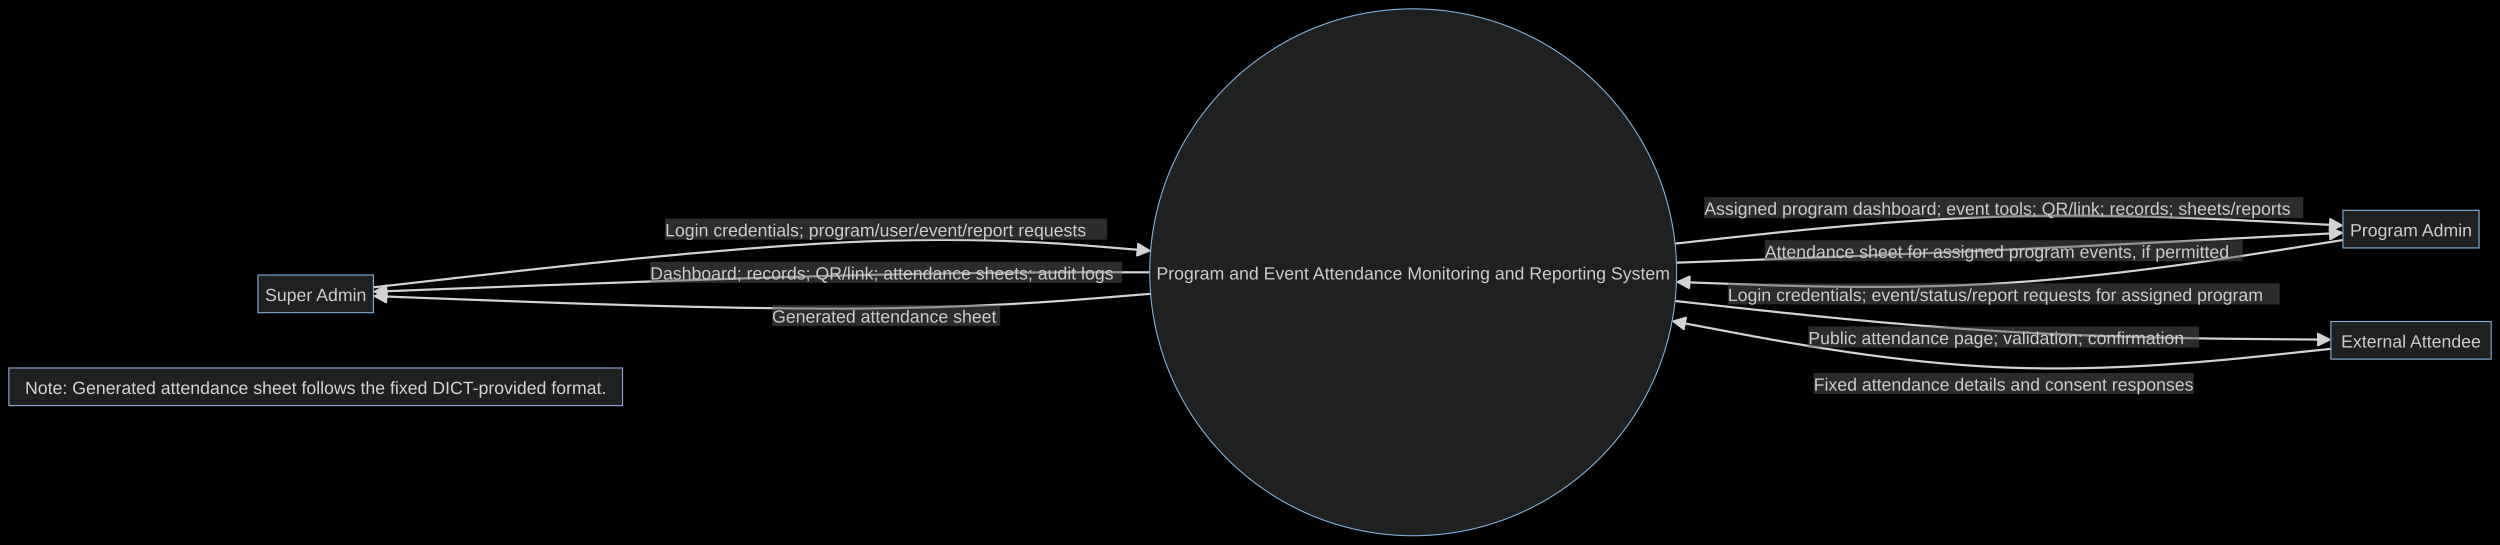
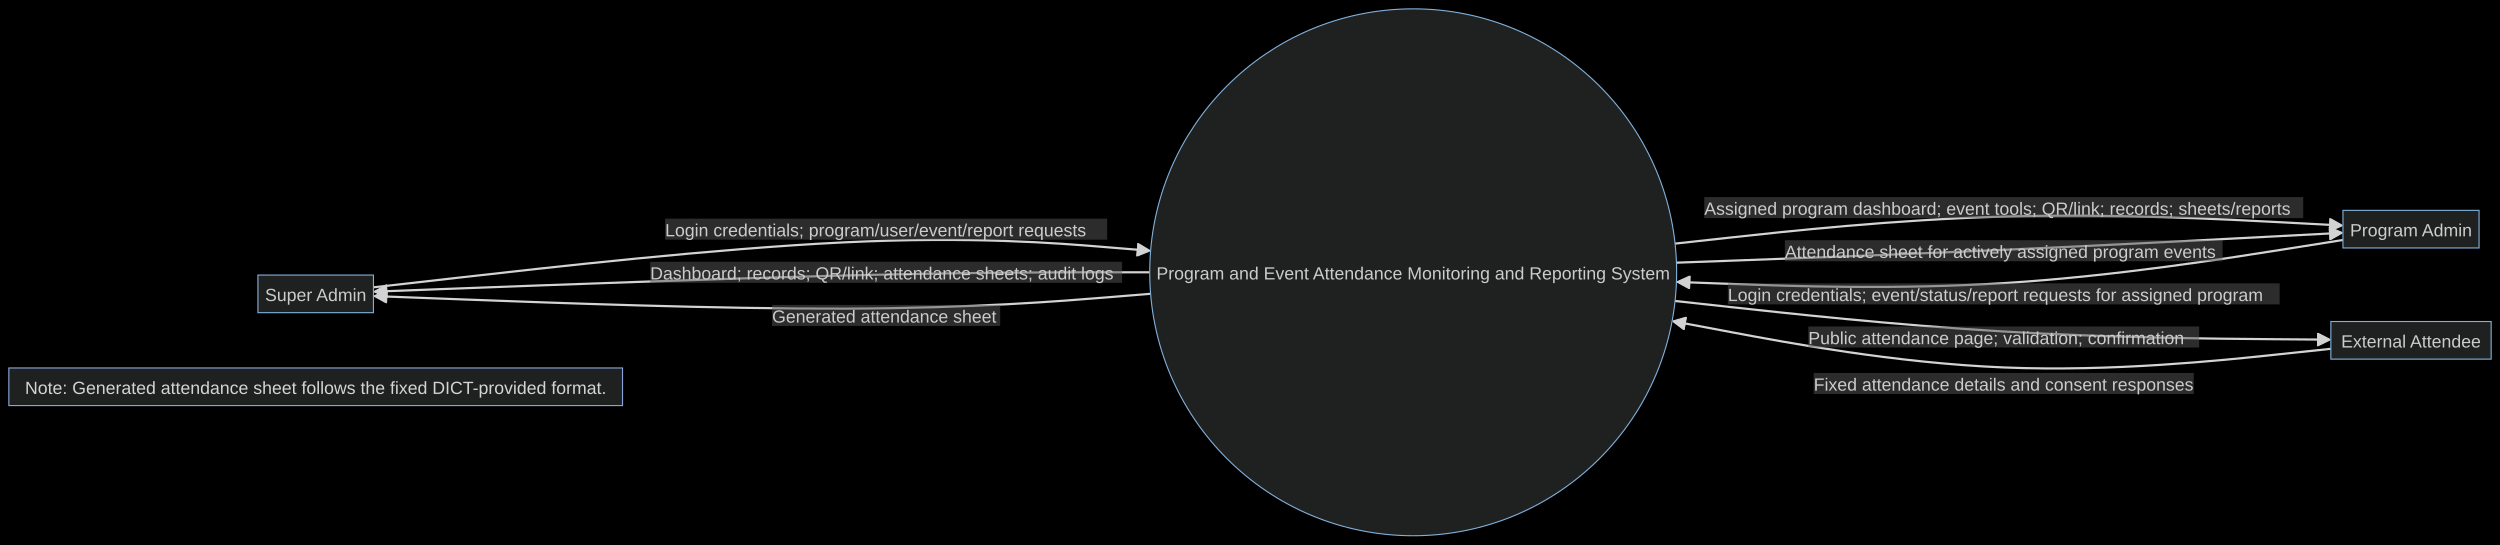
- <svg xmlns="http://www.w3.org/2000/svg" id="mermaid-1783935098982" width="2260.234" height="492.359" viewBox="-8 -8 2260.234 492.359" role="graphics-document document" aria-roledescription="flowchart-v2">
+ <svg xmlns="http://www.w3.org/2000/svg" id="mermaid-1783939499777" width="2260.234" height="492.359" viewBox="-8 -8 2260.234 492.359" role="graphics-document document" aria-roledescription="flowchart-v2">
  <rect x="-100000" y="-100000" width="200000" height="200000" fill="#000000" />
-   <style>#mermaid-1783935098982{font-family:"trebuchet ms",verdana,arial,sans-serif;font-size:16px;fill:#ccc;}#mermaid-1783935098982 .error-icon{fill:#a44141;}#mermaid-1783935098982 .error-text{fill:#ddd;stroke:#ddd;}#mermaid-1783935098982 .edge-thickness-normal{stroke-width:2px;}#mermaid-1783935098982 .edge-thickness-thick{stroke-width:3.5px;}#mermaid-1783935098982 .edge-pattern-solid{stroke-dasharray:0;}#mermaid-1783935098982 .edge-pattern-dashed{stroke-dasharray:3;}#mermaid-1783935098982 .edge-pattern-dotted{stroke-dasharray:2;}#mermaid-1783935098982 .marker{fill:lightgrey;stroke:lightgrey;}#mermaid-1783935098982 .marker.cross{stroke:lightgrey;}#mermaid-1783935098982 svg{font-family:"trebuchet ms",verdana,arial,sans-serif;font-size:16px;}#mermaid-1783935098982 .label{font-family:"trebuchet ms",verdana,arial,sans-serif;color:#ccc;}#mermaid-1783935098982 .cluster-label text{fill:#F9FFFE;}#mermaid-1783935098982 .cluster-label span,#mermaid-1783935098982 p{color:#F9FFFE;}#mermaid-1783935098982 .label text,#mermaid-1783935098982 span,#mermaid-1783935098982 p{fill:#ccc;color:#ccc;}#mermaid-1783935098982 .node rect,#mermaid-1783935098982 .node circle,#mermaid-1783935098982 .node ellipse,#mermaid-1783935098982 .node polygon,#mermaid-1783935098982 .node path{fill:#1f2020;stroke:#81B1DB;stroke-width:1px;}#mermaid-1783935098982 .flowchart-label text{text-anchor:middle;}#mermaid-1783935098982 .node .katex path{fill:#000;stroke:#000;stroke-width:1px;}#mermaid-1783935098982 .node .label{text-align:center;}#mermaid-1783935098982 .node.clickable{cursor:pointer;}#mermaid-1783935098982 .arrowheadPath{fill:lightgrey;}#mermaid-1783935098982 .edgePath .path{stroke:lightgrey;stroke-width:2.0px;}#mermaid-1783935098982 .flowchart-link{stroke:lightgrey;fill:none;}#mermaid-1783935098982 .edgeLabel{background-color:hsl(0, 0%, 34.412%);text-align:center;}#mermaid-1783935098982 .edgeLabel rect{opacity:0.5;background-color:hsl(0, 0%, 34.412%);fill:hsl(0, 0%, 34.412%);}#mermaid-1783935098982 .labelBkg{background-color:rgba(87.75, 87.75, 87.75, 0.5);}#mermaid-1783935098982 .cluster rect{fill:hsl(180, 1.587%, 28.353%);stroke:rgba(255, 255, 255, 0.25);stroke-width:1px;}#mermaid-1783935098982 .cluster text{fill:#F9FFFE;}#mermaid-1783935098982 .cluster span,#mermaid-1783935098982 p{color:#F9FFFE;}#mermaid-1783935098982 div.mermaidTooltip{position:absolute;text-align:center;max-width:200px;padding:2px;font-family:"trebuchet ms",verdana,arial,sans-serif;font-size:12px;background:hsl(20, 1.587%, 12.353%);border:1px solid rgba(255, 255, 255, 0.25);border-radius:2px;pointer-events:none;z-index:100;}#mermaid-1783935098982 .flowchartTitleText{text-anchor:middle;font-size:18px;fill:#ccc;}#mermaid-1783935098982 :root{--mermaid-font-family:"trebuchet ms",verdana,arial,sans-serif;}#mermaid-1783935098982 .note rect{fill:#1f2020!important;stroke:#8CA6DB!important;color:#d4d4d4!important;stroke-dasharray:5 5!important;}#mermaid-1783935098982 .note polygon{fill:#1f2020!important;stroke:#8CA6DB!important;color:#d4d4d4!important;stroke-dasharray:5 5!important;}#mermaid-1783935098982 .note ellipse{fill:#1f2020!important;stroke:#8CA6DB!important;color:#d4d4d4!important;stroke-dasharray:5 5!important;}#mermaid-1783935098982 .note circle{fill:#1f2020!important;stroke:#8CA6DB!important;color:#d4d4d4!important;stroke-dasharray:5 5!important;}#mermaid-1783935098982 .note path{fill:#1f2020!important;stroke:#8CA6DB!important;color:#d4d4d4!important;stroke-dasharray:5 5!important;}#mermaid-1783935098982 .note tspan{fill:#d4d4d4!important;}</style>
+   <style>#mermaid-1783939499777{font-family:"trebuchet ms",verdana,arial,sans-serif;font-size:16px;fill:#ccc;}#mermaid-1783939499777 .error-icon{fill:#a44141;}#mermaid-1783939499777 .error-text{fill:#ddd;stroke:#ddd;}#mermaid-1783939499777 .edge-thickness-normal{stroke-width:2px;}#mermaid-1783939499777 .edge-thickness-thick{stroke-width:3.5px;}#mermaid-1783939499777 .edge-pattern-solid{stroke-dasharray:0;}#mermaid-1783939499777 .edge-pattern-dashed{stroke-dasharray:3;}#mermaid-1783939499777 .edge-pattern-dotted{stroke-dasharray:2;}#mermaid-1783939499777 .marker{fill:lightgrey;stroke:lightgrey;}#mermaid-1783939499777 .marker.cross{stroke:lightgrey;}#mermaid-1783939499777 svg{font-family:"trebuchet ms",verdana,arial,sans-serif;font-size:16px;}#mermaid-1783939499777 .label{font-family:"trebuchet ms",verdana,arial,sans-serif;color:#ccc;}#mermaid-1783939499777 .cluster-label text{fill:#F9FFFE;}#mermaid-1783939499777 .cluster-label span,#mermaid-1783939499777 p{color:#F9FFFE;}#mermaid-1783939499777 .label text,#mermaid-1783939499777 span,#mermaid-1783939499777 p{fill:#ccc;color:#ccc;}#mermaid-1783939499777 .node rect,#mermaid-1783939499777 .node circle,#mermaid-1783939499777 .node ellipse,#mermaid-1783939499777 .node polygon,#mermaid-1783939499777 .node path{fill:#1f2020;stroke:#81B1DB;stroke-width:1px;}#mermaid-1783939499777 .flowchart-label text{text-anchor:middle;}#mermaid-1783939499777 .node .katex path{fill:#000;stroke:#000;stroke-width:1px;}#mermaid-1783939499777 .node .label{text-align:center;}#mermaid-1783939499777 .node.clickable{cursor:pointer;}#mermaid-1783939499777 .arrowheadPath{fill:lightgrey;}#mermaid-1783939499777 .edgePath .path{stroke:lightgrey;stroke-width:2.0px;}#mermaid-1783939499777 .flowchart-link{stroke:lightgrey;fill:none;}#mermaid-1783939499777 .edgeLabel{background-color:hsl(0, 0%, 34.412%);text-align:center;}#mermaid-1783939499777 .edgeLabel rect{opacity:0.5;background-color:hsl(0, 0%, 34.412%);fill:hsl(0, 0%, 34.412%);}#mermaid-1783939499777 .labelBkg{background-color:rgba(87.75, 87.75, 87.75, 0.5);}#mermaid-1783939499777 .cluster rect{fill:hsl(180, 1.587%, 28.353%);stroke:rgba(255, 255, 255, 0.25);stroke-width:1px;}#mermaid-1783939499777 .cluster text{fill:#F9FFFE;}#mermaid-1783939499777 .cluster span,#mermaid-1783939499777 p{color:#F9FFFE;}#mermaid-1783939499777 div.mermaidTooltip{position:absolute;text-align:center;max-width:200px;padding:2px;font-family:"trebuchet ms",verdana,arial,sans-serif;font-size:12px;background:hsl(20, 1.587%, 12.353%);border:1px solid rgba(255, 255, 255, 0.25);border-radius:2px;pointer-events:none;z-index:100;}#mermaid-1783939499777 .flowchartTitleText{text-anchor:middle;font-size:18px;fill:#ccc;}#mermaid-1783939499777 :root{--mermaid-font-family:"trebuchet ms",verdana,arial,sans-serif;}#mermaid-1783939499777 .note rect{fill:#1f2020!important;stroke:#8CA6DB!important;color:#d4d4d4!important;stroke-dasharray:5 5!important;}#mermaid-1783939499777 .note polygon{fill:#1f2020!important;stroke:#8CA6DB!important;color:#d4d4d4!important;stroke-dasharray:5 5!important;}#mermaid-1783939499777 .note ellipse{fill:#1f2020!important;stroke:#8CA6DB!important;color:#d4d4d4!important;stroke-dasharray:5 5!important;}#mermaid-1783939499777 .note circle{fill:#1f2020!important;stroke:#8CA6DB!important;color:#d4d4d4!important;stroke-dasharray:5 5!important;}#mermaid-1783939499777 .note path{fill:#1f2020!important;stroke:#8CA6DB!important;color:#d4d4d4!important;stroke-dasharray:5 5!important;}#mermaid-1783939499777 .note tspan{fill:#d4d4d4!important;}</style>
  <g>
-     <marker id="mermaid-1783935098982_flowchart-pointEnd" class="marker flowchart" viewBox="0 0 10 10" refX="6" refY="5" markerUnits="userSpaceOnUse" markerWidth="12" markerHeight="12" orient="auto">
+     <marker id="mermaid-1783939499777_flowchart-pointEnd" class="marker flowchart" viewBox="0 0 10 10" refX="6" refY="5" markerUnits="userSpaceOnUse" markerWidth="12" markerHeight="12" orient="auto">
      <path d="M 0 0 L 10 5 L 0 10 z" class="arrowMarkerPath" style="stroke-width: 1; stroke-dasharray: 1, 0;" />
    </marker>
-     <marker id="mermaid-1783935098982_flowchart-pointStart" class="marker flowchart" viewBox="0 0 10 10" refX="4.5" refY="5" markerUnits="userSpaceOnUse" markerWidth="12" markerHeight="12" orient="auto">
+     <marker id="mermaid-1783939499777_flowchart-pointStart" class="marker flowchart" viewBox="0 0 10 10" refX="4.5" refY="5" markerUnits="userSpaceOnUse" markerWidth="12" markerHeight="12" orient="auto">
      <path d="M 0 5 L 10 10 L 10 0 z" class="arrowMarkerPath" style="stroke-width: 1; stroke-dasharray: 1, 0;" />
    </marker>
-     <marker id="mermaid-1783935098982_flowchart-circleEnd" class="marker flowchart" viewBox="0 0 10 10" refX="11" refY="5" markerUnits="userSpaceOnUse" markerWidth="11" markerHeight="11" orient="auto">
+     <marker id="mermaid-1783939499777_flowchart-circleEnd" class="marker flowchart" viewBox="0 0 10 10" refX="11" refY="5" markerUnits="userSpaceOnUse" markerWidth="11" markerHeight="11" orient="auto">
      <circle cx="5" cy="5" r="5" class="arrowMarkerPath" style="stroke-width: 1; stroke-dasharray: 1, 0;" />
    </marker>
-     <marker id="mermaid-1783935098982_flowchart-circleStart" class="marker flowchart" viewBox="0 0 10 10" refX="-1" refY="5" markerUnits="userSpaceOnUse" markerWidth="11" markerHeight="11" orient="auto">
+     <marker id="mermaid-1783939499777_flowchart-circleStart" class="marker flowchart" viewBox="0 0 10 10" refX="-1" refY="5" markerUnits="userSpaceOnUse" markerWidth="11" markerHeight="11" orient="auto">
      <circle cx="5" cy="5" r="5" class="arrowMarkerPath" style="stroke-width: 1; stroke-dasharray: 1, 0;" />
    </marker>
-     <marker id="mermaid-1783935098982_flowchart-crossEnd" class="marker cross flowchart" viewBox="0 0 11 11" refX="12" refY="5.2" markerUnits="userSpaceOnUse" markerWidth="11" markerHeight="11" orient="auto">
+     <marker id="mermaid-1783939499777_flowchart-crossEnd" class="marker cross flowchart" viewBox="0 0 11 11" refX="12" refY="5.2" markerUnits="userSpaceOnUse" markerWidth="11" markerHeight="11" orient="auto">
      <path d="M 1,1 l 9,9 M 10,1 l -9,9" class="arrowMarkerPath" style="stroke-width: 2; stroke-dasharray: 1, 0;" />
    </marker>
-     <marker id="mermaid-1783935098982_flowchart-crossStart" class="marker cross flowchart" viewBox="0 0 11 11" refX="-1" refY="5.2" markerUnits="userSpaceOnUse" markerWidth="11" markerHeight="11" orient="auto">
+     <marker id="mermaid-1783939499777_flowchart-crossStart" class="marker cross flowchart" viewBox="0 0 11 11" refX="-1" refY="5.2" markerUnits="userSpaceOnUse" markerWidth="11" markerHeight="11" orient="auto">
      <path d="M 1,1 l 9,9 M 10,1 l -9,9" class="arrowMarkerPath" style="stroke-width: 2; stroke-dasharray: 1, 0;" />
    </marker>
    <g class="root">
      <g class="clusters" />
      <g class="edgePaths">
-         <path d="M329.629,251.757L406.882,242.994C484.135,234.231,638.642,216.705,754.867,211.132C871.092,205.559,949.036,211.939,988.008,215.128L1026.98,218.318" id="L-super_admin-system-0" class=" edge-thickness-normal edge-pattern-solid flowchart-link LS-super_admin LE-system" style="fill:none;" marker-end="url(#mermaid-1783935098982_flowchart-pointEnd)" />
-         <path d="M1031.469,238.18L991.749,238.18C952.029,238.18,872.589,238.18,756.498,241.067C640.407,243.955,487.666,249.73,411.296,252.618L334.925,255.505" id="L-system-super_admin-0" class=" edge-thickness-normal edge-pattern-solid flowchart-link LS-system LE-super_admin" style="fill:none;" marker-end="url(#mermaid-1783935098982_flowchart-pointEnd)" />
-         <path d="M2110.254,208.955L2059.141,217.075C2008.027,225.196,1905.801,241.438,1806.253,247.79C1706.705,254.142,1609.835,250.604,1561.401,248.835L1512.966,247.066" id="L-program_admin-system-0" class=" edge-thickness-normal edge-pattern-solid flowchart-link LS-program_admin LE-system" style="fill:none;" marker-end="url(#mermaid-1783935098982_flowchart-pointEnd)" />
-         <path d="M1506.411,212.239L1555.938,206.812C1605.466,201.386,1704.52,190.533,1804.278,187.766C1904.037,185,2004.499,190.321,2054.73,192.981L2104.961,195.641" id="L-system-program_admin-0" class=" edge-thickness-normal edge-pattern-solid flowchart-link LS-system LE-program_admin" style="fill:none;" marker-end="url(#mermaid-1783935098982_flowchart-pointEnd)" />
-         <path d="M2099.32,307.354L2050.029,312.575C2000.738,317.796,1902.156,328.238,1803.757,324.215C1705.358,320.193,1607.142,301.706,1558.034,292.462L1508.926,283.219" id="L-attendee-system-0" class=" edge-thickness-normal edge-pattern-solid flowchart-link LS-attendee LE-system" style="fill:none;" marker-end="url(#mermaid-1783935098982_flowchart-pointEnd)" />
-         <path d="M1506.411,264.121L1555.938,269.547C1605.466,274.974,1704.52,285.827,1802.455,291.648C1900.39,297.469,1997.205,298.257,2045.613,298.652L2094.02,299.046" id="L-system-attendee-0" class=" edge-thickness-normal edge-pattern-solid flowchart-link LS-system LE-attendee" style="fill:none;" marker-end="url(#mermaid-1783935098982_flowchart-pointEnd)" />
-         <path d="M1032.263,257.609L992.41,260.871C952.558,264.133,872.853,270.656,756.63,271.03C640.407,271.405,487.666,265.629,411.296,262.742L334.925,259.854" id="L-system-super_admin-1" class=" edge-thickness-normal edge-pattern-solid flowchart-link LS-system LE-super_admin" style="fill:none;" marker-end="url(#mermaid-1783935098982_flowchart-pointEnd)" />
-         <path d="M1507.669,229.487L1556.987,227.686C1606.304,225.884,1704.939,222.282,1804.488,217.821C1904.037,213.359,2004.499,208.039,2054.73,205.378L2104.961,202.718" id="L-system-program_admin-1" class=" edge-thickness-normal edge-pattern-solid flowchart-link LS-system LE-program_admin" style="fill:none;" marker-end="url(#mermaid-1783935098982_flowchart-pointEnd)" />
+         <path d="M329.629,251.757L406.882,242.994C484.135,234.231,638.642,216.705,754.867,211.132C871.092,205.559,949.036,211.939,988.008,215.128L1026.98,218.318" id="L-super_admin-system-0" class=" edge-thickness-normal edge-pattern-solid flowchart-link LS-super_admin LE-system" style="fill:none;" marker-end="url(#mermaid-1783939499777_flowchart-pointEnd)" />
+         <path d="M1031.469,238.18L991.749,238.18C952.029,238.18,872.589,238.18,756.498,241.067C640.407,243.955,487.666,249.73,411.296,252.618L334.925,255.505" id="L-system-super_admin-0" class=" edge-thickness-normal edge-pattern-solid flowchart-link LS-system LE-super_admin" style="fill:none;" marker-end="url(#mermaid-1783939499777_flowchart-pointEnd)" />
+         <path d="M2110.254,208.955L2059.141,217.075C2008.027,225.196,1905.801,241.438,1806.253,247.79C1706.705,254.142,1609.835,250.604,1561.401,248.835L1512.966,247.066" id="L-program_admin-system-0" class=" edge-thickness-normal edge-pattern-solid flowchart-link LS-program_admin LE-system" style="fill:none;" marker-end="url(#mermaid-1783939499777_flowchart-pointEnd)" />
+         <path d="M1506.411,212.239L1555.938,206.812C1605.466,201.386,1704.52,190.533,1804.278,187.766C1904.037,185,2004.499,190.321,2054.73,192.981L2104.961,195.641" id="L-system-program_admin-0" class=" edge-thickness-normal edge-pattern-solid flowchart-link LS-system LE-program_admin" style="fill:none;" marker-end="url(#mermaid-1783939499777_flowchart-pointEnd)" />
+         <path d="M2099.32,307.354L2050.029,312.575C2000.738,317.796,1902.156,328.238,1803.757,324.215C1705.358,320.193,1607.142,301.706,1558.034,292.462L1508.926,283.219" id="L-attendee-system-0" class=" edge-thickness-normal edge-pattern-solid flowchart-link LS-attendee LE-system" style="fill:none;" marker-end="url(#mermaid-1783939499777_flowchart-pointEnd)" />
+         <path d="M1506.411,264.121L1555.938,269.547C1605.466,274.974,1704.52,285.827,1802.455,291.648C1900.39,297.469,1997.205,298.257,2045.613,298.652L2094.02,299.046" id="L-system-attendee-0" class=" edge-thickness-normal edge-pattern-solid flowchart-link LS-system LE-attendee" style="fill:none;" marker-end="url(#mermaid-1783939499777_flowchart-pointEnd)" />
+         <path d="M1032.263,257.609L992.41,260.871C952.558,264.133,872.853,270.656,756.63,271.03C640.407,271.405,487.666,265.629,411.296,262.742L334.925,259.854" id="L-system-super_admin-1" class=" edge-thickness-normal edge-pattern-solid flowchart-link LS-system LE-super_admin" style="fill:none;" marker-end="url(#mermaid-1783939499777_flowchart-pointEnd)" />
+         <path d="M1507.669,229.487L1556.987,227.686C1606.304,225.884,1704.939,222.282,1804.488,217.821C1904.037,213.359,2004.499,208.039,2054.73,205.378L2104.961,202.718" id="L-system-program_admin-1" class=" edge-thickness-normal edge-pattern-solid flowchart-link LS-system LE-program_admin" style="fill:none;" marker-end="url(#mermaid-1783939499777_flowchart-pointEnd)" />
      </g>
      <g class="edgeLabels">
        <g class="edgeLabel" transform="translate(793.1484, 199.1797)">
          <g class="label" transform="translate(-199.8203, -9.5)">
            <rect rx="0" ry="0" width="399.641" height="19" />
            <text style="">
              <tspan xml:space="preserve" dy="1em" x="0" class="row">Login credentials; program/user/event/report requests</tspan>
            </text>
          </g>
        </g>
        <g class="edgeLabel" transform="translate(793.1484, 238.1797)">
          <g class="label" transform="translate(-213.3203, -9.5)">
            <rect rx="0" ry="0" width="426.641" height="19" />
            <text style="">
              <tspan xml:space="preserve" dy="1em" x="0" class="row">Dashboard; records; QR/link; attendance sheets; audit logs</tspan>
            </text>
          </g>
        </g>
        <g class="edgeLabel" transform="translate(1803.574, 257.6797)">
          <g class="label" transform="translate(-249.4375, -9.5)">
            <rect rx="0" ry="0" width="498.875" height="19" />
            <text style="">
              <tspan xml:space="preserve" dy="1em" x="0" class="row">Login credentials; event/status/report requests for assigned program</tspan>
            </text>
          </g>
        </g>
        <g class="edgeLabel" transform="translate(1803.574, 179.6797)">
          <g class="label" transform="translate(-270.7461, -9.5)">
            <rect rx="0" ry="0" width="541.492" height="19" />
            <text style="">
              <tspan xml:space="preserve" dy="1em" x="0" class="row">Assigned program dashboard; event tools; QR/link; records; sheets/reports</tspan>
            </text>
          </g>
        </g>
        <g class="edgeLabel" transform="translate(1803.574, 338.6797)">
          <g class="label" transform="translate(-171.8047, -9.5)">
            <rect rx="0" ry="0" width="343.609" height="19" />
            <text style="">
              <tspan xml:space="preserve" dy="1em" x="0" class="row">Fixed attendance details and consent responses</tspan>
            </text>
          </g>
        </g>
        <g class="edgeLabel" transform="translate(1803.574, 296.6797)">
          <g class="label" transform="translate(-176.6836, -9.5)">
            <rect rx="0" ry="0" width="353.367" height="19" />
            <text style="">
              <tspan xml:space="preserve" dy="1em" x="0" class="row">Public attendance page; validation; confirmation</tspan>
            </text>
          </g>
        </g>
        <g class="edgeLabel" transform="translate(793.1484, 277.1797)">
          <g class="label" transform="translate(-103.1055, -9.5)">
            <rect rx="0" ry="0" width="206.211" height="19" />
            <text style="">
              <tspan xml:space="preserve" dy="1em" x="0" class="row">Generated attendance sheet</tspan>
            </text>
          </g>
        </g>
        <g class="edgeLabel" transform="translate(1803.574, 218.6797)">
-           <g class="label" transform="translate(-216.0469, -9.5)">
-             <rect rx="0" ry="0" width="432.094" height="19" />
+           <g class="label" transform="translate(-197.8672, -9.5)">
+             <rect rx="0" ry="0" width="395.734" height="19" />
            <text style="">
-               <tspan xml:space="preserve" dy="1em" x="0" class="row">Attendance sheet for assigned program events, if permitted</tspan>
+               <tspan xml:space="preserve" dy="1em" x="0" class="row">Attendance sheet for actively assigned program events</tspan>
            </text>
          </g>
        </g>
      </g>
      <g class="nodes">
        <g class="node default default flowchart-label" id="flowchart-super_admin-0" data-node="true" data-id="super_admin" transform="translate(277.4141, 257.6797)">
          <rect class="basic label-container" style="" rx="0" ry="0" x="-52.215" y="-17" width="104.43" height="34" />
          <g class="label" style="" transform="translate(0, -9.5)">
            <rect />
            <text style="">
              <tspan xml:space="preserve" dy="1em" x="0" class="row">Super Admin</tspan>
            </text>
          </g>
        </g>
        <g class="node default default flowchart-label" id="flowchart-program_admin-1" data-node="true" data-id="program_admin" transform="translate(2171.777, 199.1797)">
          <rect class="basic label-container" style="" rx="0" ry="0" x="-61.523" y="-17" width="123.047" height="34" />
          <g class="label" style="" transform="translate(0, -9.5)">
            <rect />
            <text style="">
              <tspan xml:space="preserve" dy="1em" x="0" class="row">Program Admin</tspan>
            </text>
          </g>
        </g>
        <g class="node default default flowchart-label" id="flowchart-attendee-2" data-node="true" data-id="attendee" transform="translate(2171.777, 299.6797)">
          <rect class="basic label-container" style="" rx="0" ry="0" x="-72.457" y="-17" width="144.914" height="34" />
          <g class="label" style="" transform="translate(0, -9.5)">
            <rect />
            <text style="">
              <tspan xml:space="preserve" dy="1em" x="0" class="row">External Attendee</tspan>
            </text>
          </g>
        </g>
        <g class="node default default flowchart-label" id="flowchart-system-3" data-node="true" data-id="system" transform="translate(1269.648, 238.1797)">
          <circle style="" rx="0" ry="0" r="238.18" width="476.359" height="34" />
          <g class="label" style="" transform="translate(0, -9.5)">
            <rect />
            <text style="">
              <tspan xml:space="preserve" dy="1em" x="0" class="row">Program and Event Attendance Monitoring and Reporting System</tspan>
            </text>
          </g>
        </g>
        <g class="node default note flowchart-label" id="flowchart-note_template-4" data-node="true" data-id="note_template" transform="translate(277.4141, 341.6797)">
          <rect class="basic label-container" style="" rx="0" ry="0" x="-277.414" y="-17" width="554.828" height="34" />
          <g class="label" style="" transform="translate(0, -9.5)">
            <rect />
            <text style="">
              <tspan xml:space="preserve" dy="1em" x="0" class="row">Note: Generated attendance sheet follows the fixed DICT-provided format.</tspan>
            </text>
          </g>
        </g>
      </g>
    </g>
  </g>
</svg>
